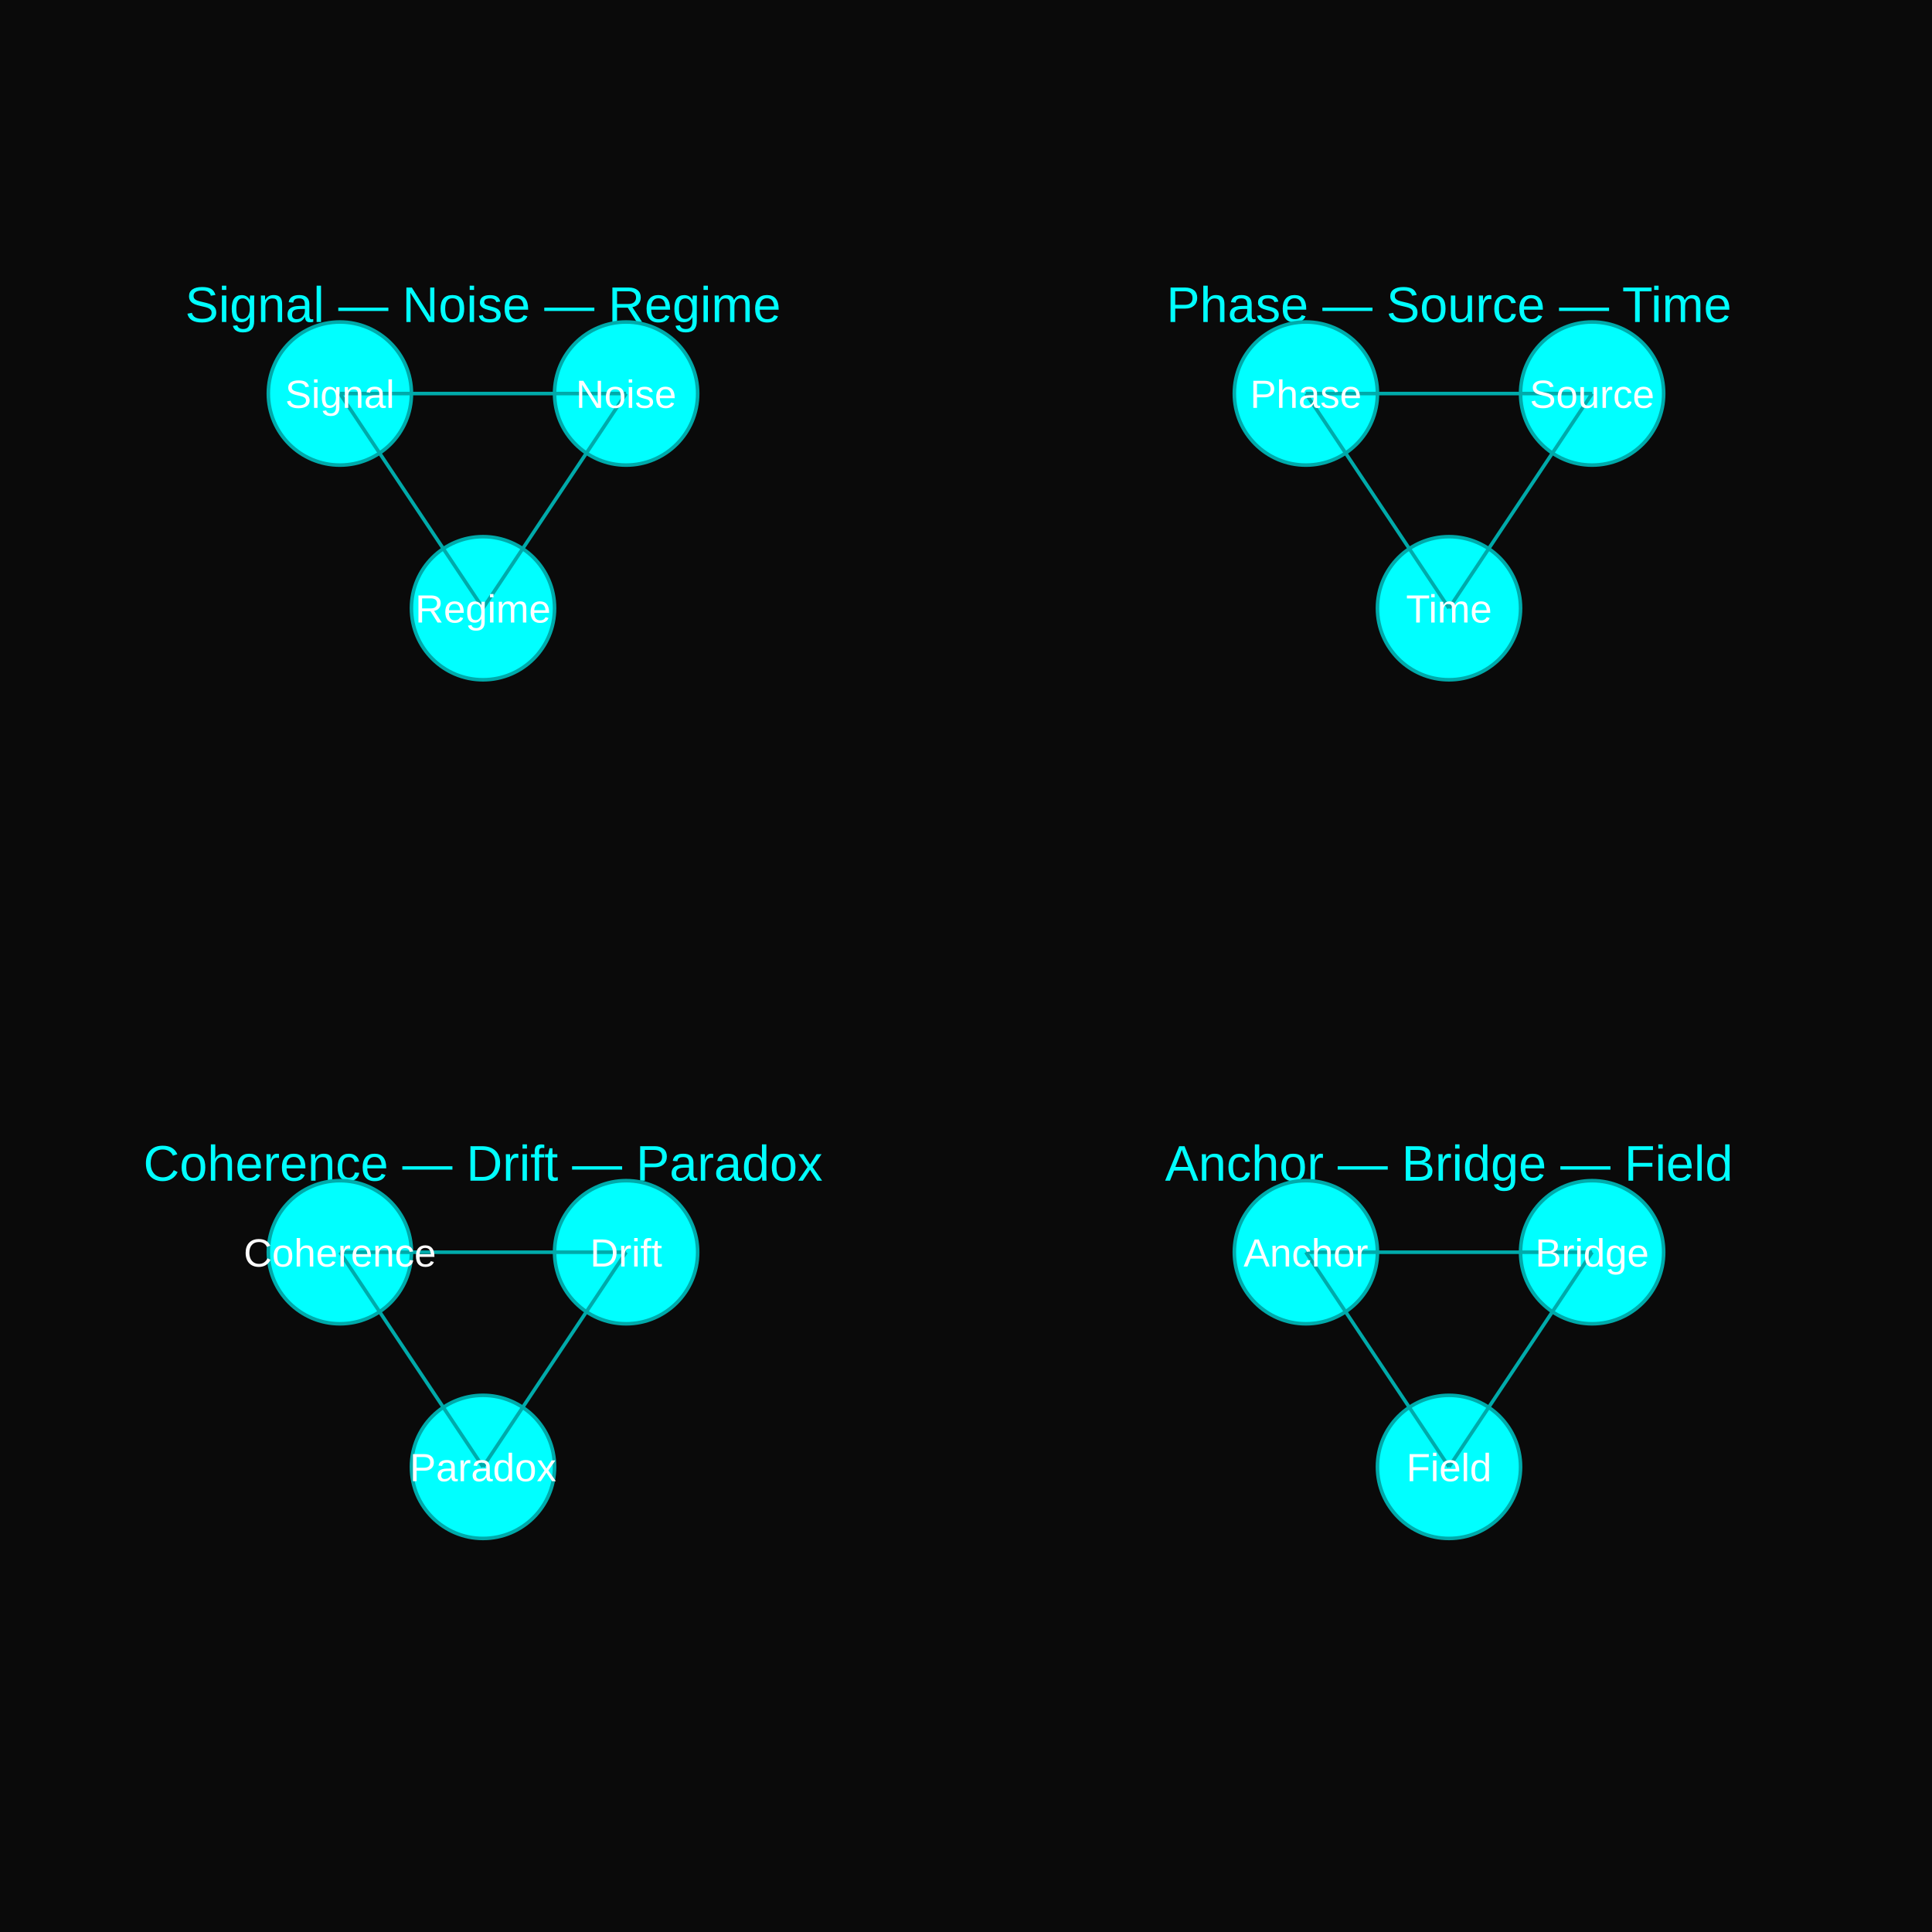
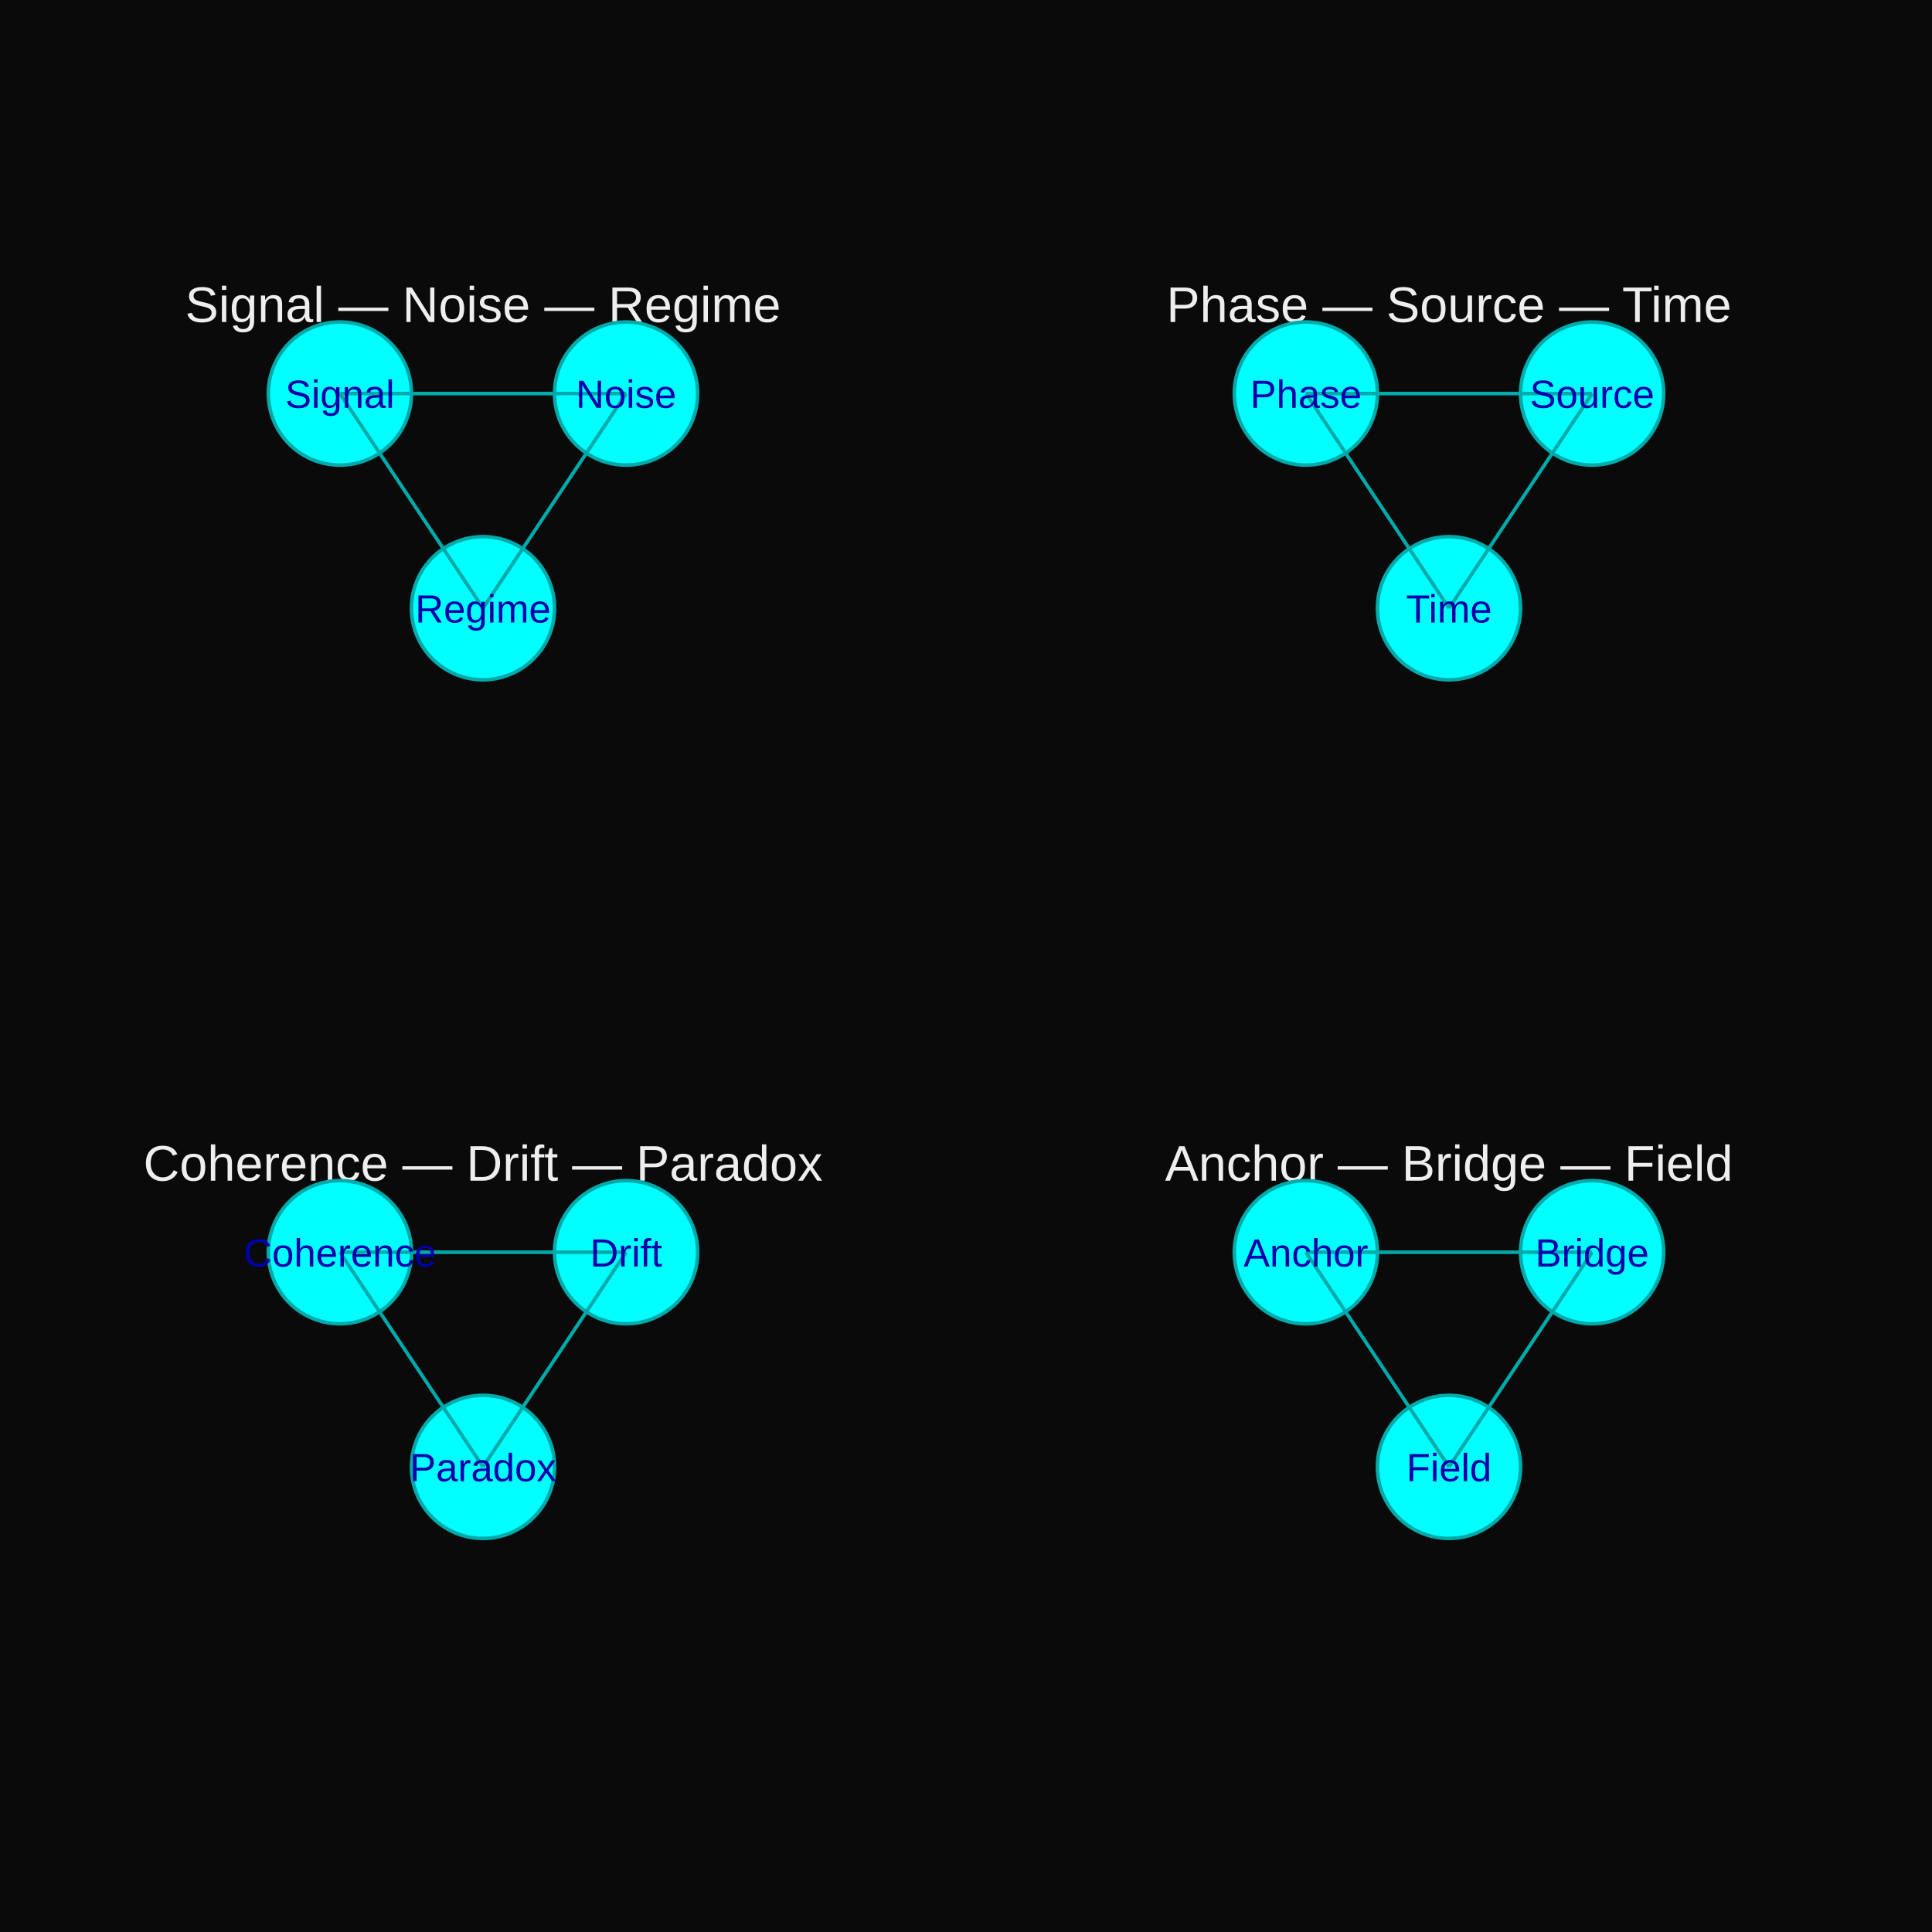
<svg xmlns="http://www.w3.org/2000/svg" width="1080" height="1080" viewBox="0 0 1080 1080">
  <rect width="100%" height="100%" fill="#0a0a0a" />
  <style>
    .node { fill:#0ff; stroke:#0aa; stroke-width:2; }
-     .label { fill:#fff; font-family:Arial, sans-serif; font-size:22px; text-anchor:middle; }
-     .idiom-title { fill:#0ff; font-family:Arial, sans-serif; font-size:28px; text-anchor:middle; }
+     .label { fill:#00a; font-family:Arial, sans-serif; font-size:22px; text-anchor:middle; }
+     .idiom-title { fill:#eee; font-family:Arial, sans-serif; font-size:28px; text-anchor:middle; }
    .connector { stroke:#0aa; stroke-width:2; }
  </style>
  <g id="idiom-snr" transform="translate(270,220)">
    <text class="idiom-title" x="0" y="-40">Signal — Noise — Regime</text>
    <circle class="node" cx="-80" cy="0" r="40" />
    <circle class="node" cx="80" cy="0" r="40" />
    <circle class="node" cx="0" cy="120" r="40" />
    <line class="connector" x1="-80" y1="0" x2="80" y2="0" />
    <line class="connector" x1="-80" y1="0" x2="0" y2="120" />
    <line class="connector" x1="80" y1="0" x2="0" y2="120" />
    <text class="label" x="-80" y="8">Signal</text>
    <text class="label" x="80" y="8">Noise</text>
    <text class="label" x="0" y="128">Regime</text>
  </g>
  <g id="idiom-pst" transform="translate(810,220)">
    <text class="idiom-title" x="0" y="-40">Phase — Source — Time</text>
    <circle class="node" cx="-80" cy="0" r="40" />
    <circle class="node" cx="80" cy="0" r="40" />
    <circle class="node" cx="0" cy="120" r="40" />
    <line class="connector" x1="-80" y1="0" x2="80" y2="0" />
    <line class="connector" x1="-80" y1="0" x2="0" y2="120" />
    <line class="connector" x1="80" y1="0" x2="0" y2="120" />
    <text class="label" x="-80" y="8">Phase</text>
    <text class="label" x="80" y="8">Source</text>
    <text class="label" x="0" y="128">Time</text>
  </g>
  <g id="idiom-cdp" transform="translate(270,700)">
    <text class="idiom-title" x="0" y="-40">Coherence — Drift — Paradox</text>
    <circle class="node" cx="-80" cy="0" r="40" />
    <circle class="node" cx="80" cy="0" r="40" />
    <circle class="node" cx="0" cy="120" r="40" />
    <line class="connector" x1="-80" y1="0" x2="80" y2="0" />
    <line class="connector" x1="-80" y1="0" x2="0" y2="120" />
    <line class="connector" x1="80" y1="0" x2="0" y2="120" />
    <text class="label" x="-80" y="8">Coherence</text>
    <text class="label" x="80" y="8">Drift</text>
    <text class="label" x="0" y="128">Paradox</text>
  </g>
  <g id="idiom-abf" transform="translate(810,700)">
    <text class="idiom-title" x="0" y="-40">Anchor — Bridge — Field</text>
    <circle class="node" cx="-80" cy="0" r="40" />
    <circle class="node" cx="80" cy="0" r="40" />
    <circle class="node" cx="0" cy="120" r="40" />
    <line class="connector" x1="-80" y1="0" x2="80" y2="0" />
    <line class="connector" x1="-80" y1="0" x2="0" y2="120" />
    <line class="connector" x1="80" y1="0" x2="0" y2="120" />
    <text class="label" x="-80" y="8">Anchor</text>
    <text class="label" x="80" y="8">Bridge</text>
    <text class="label" x="0" y="128">Field</text>
  </g>
</svg>
